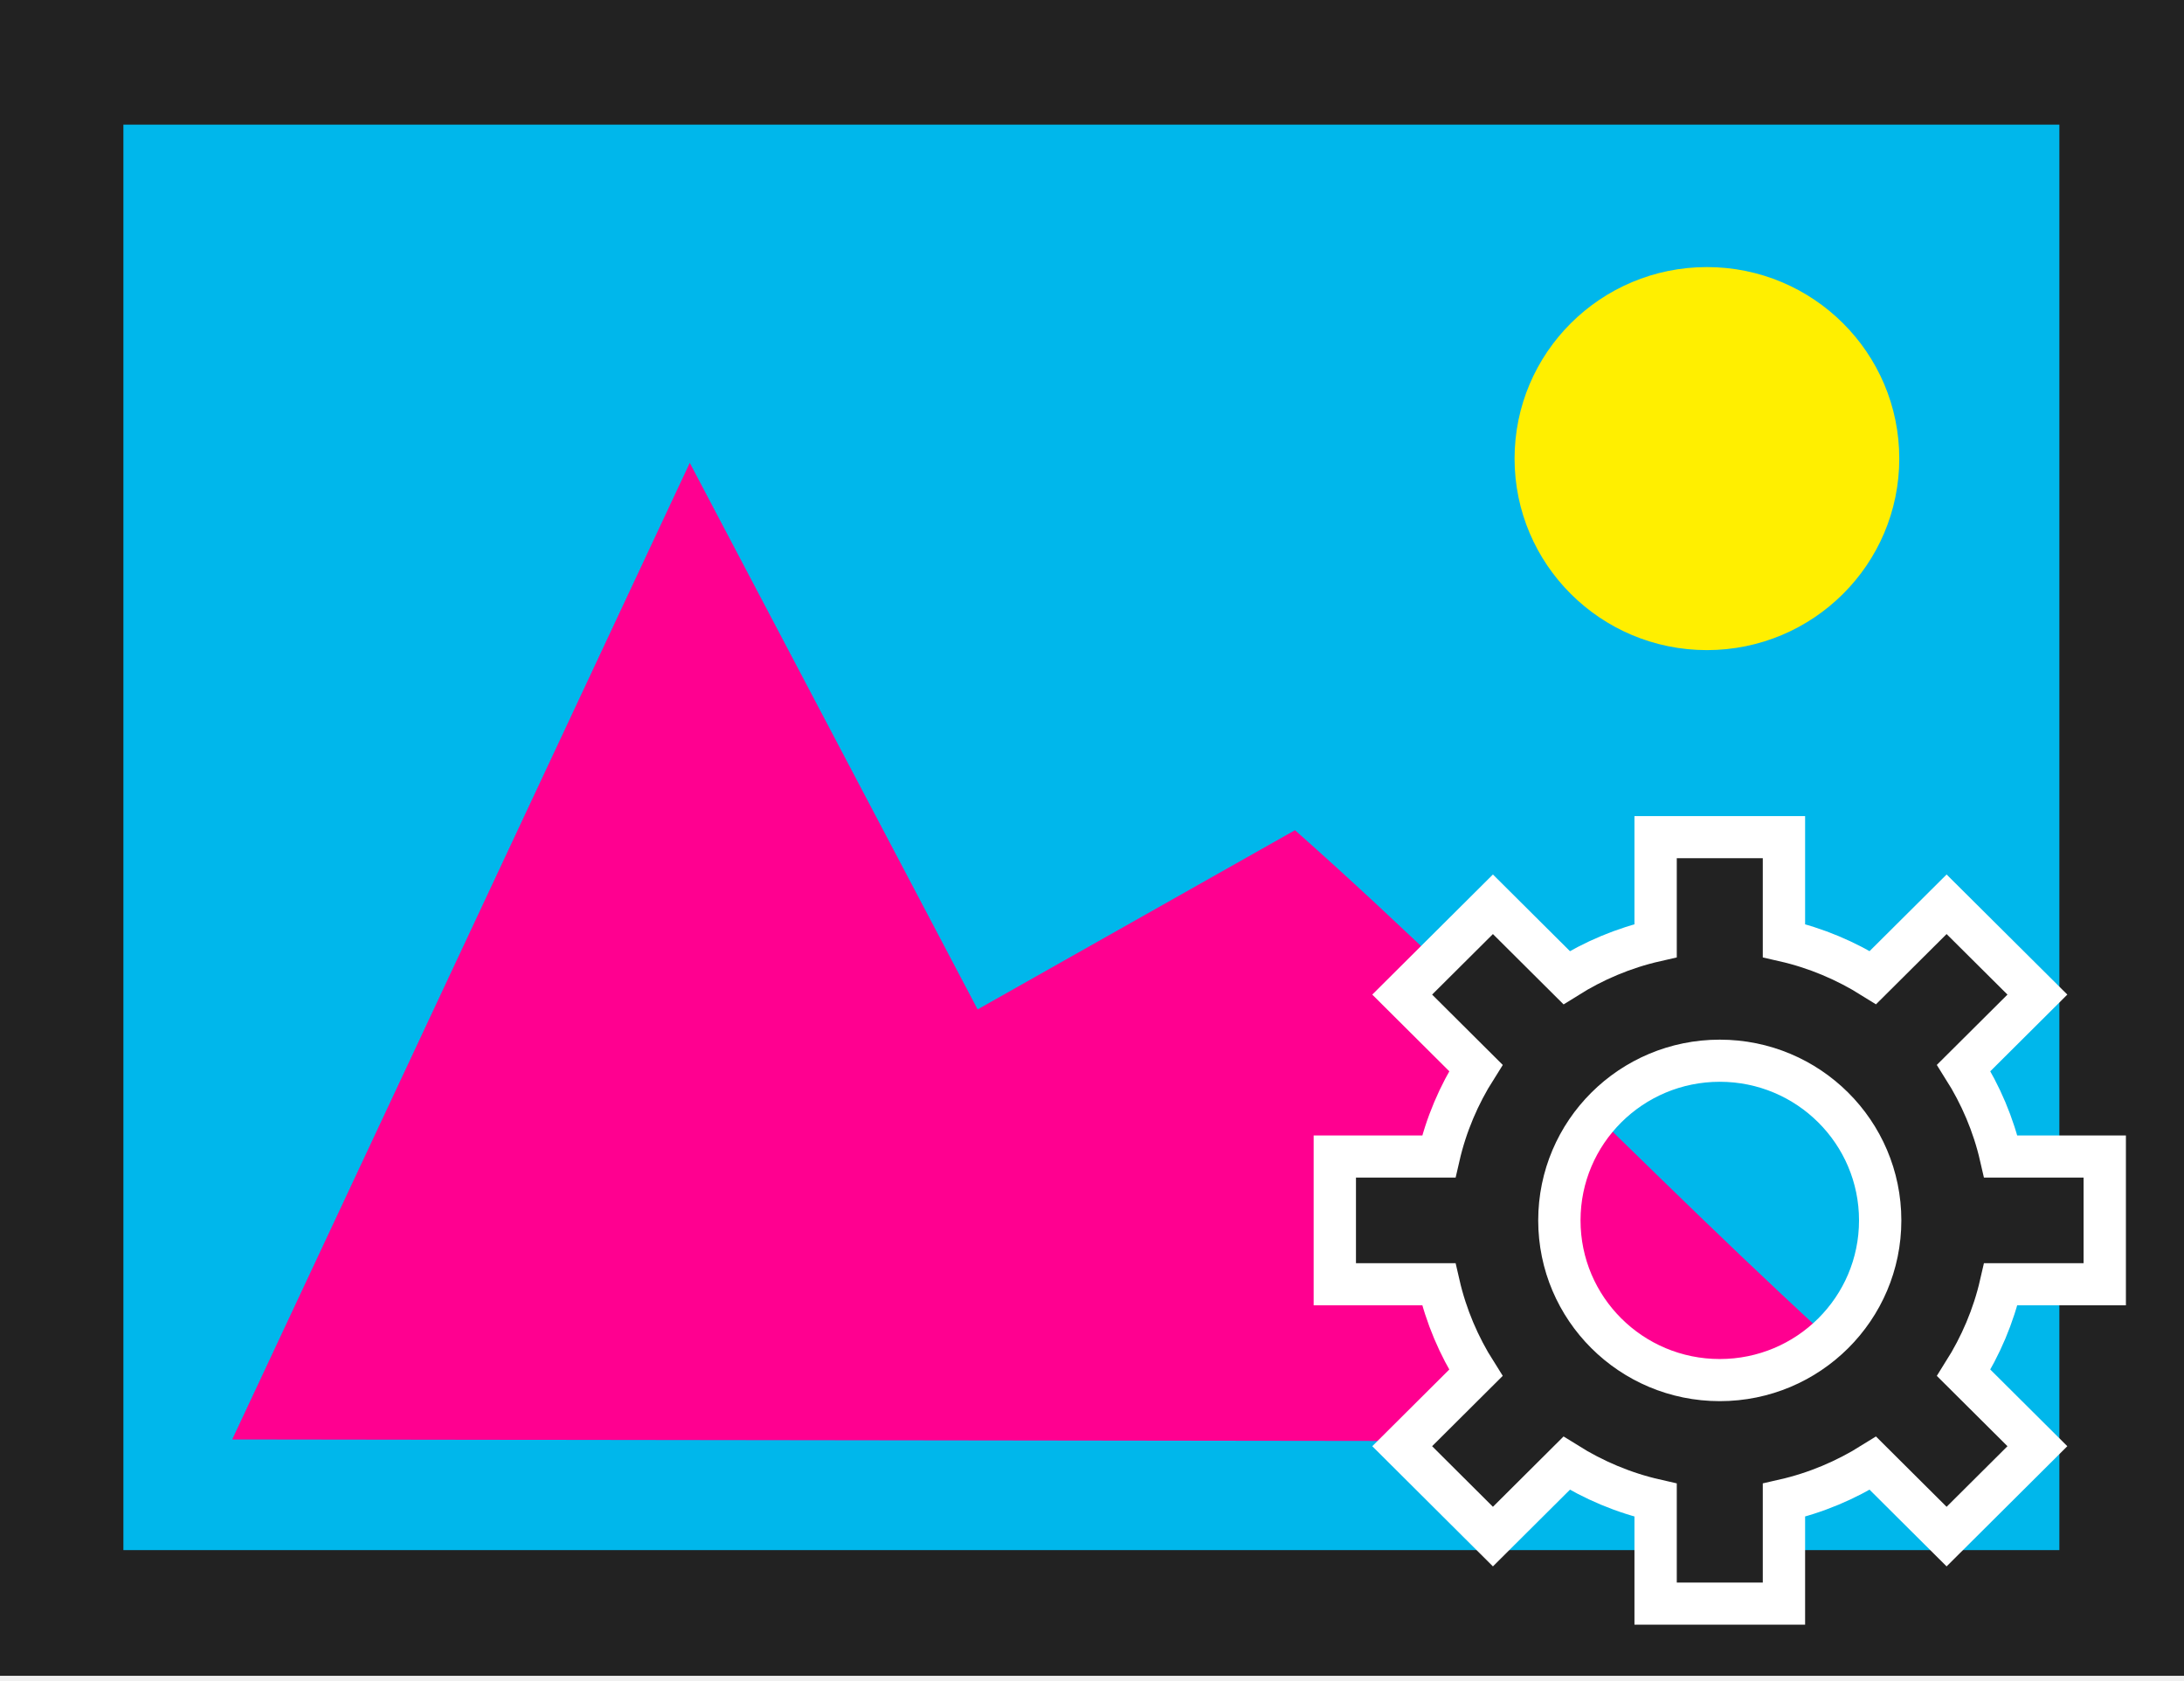
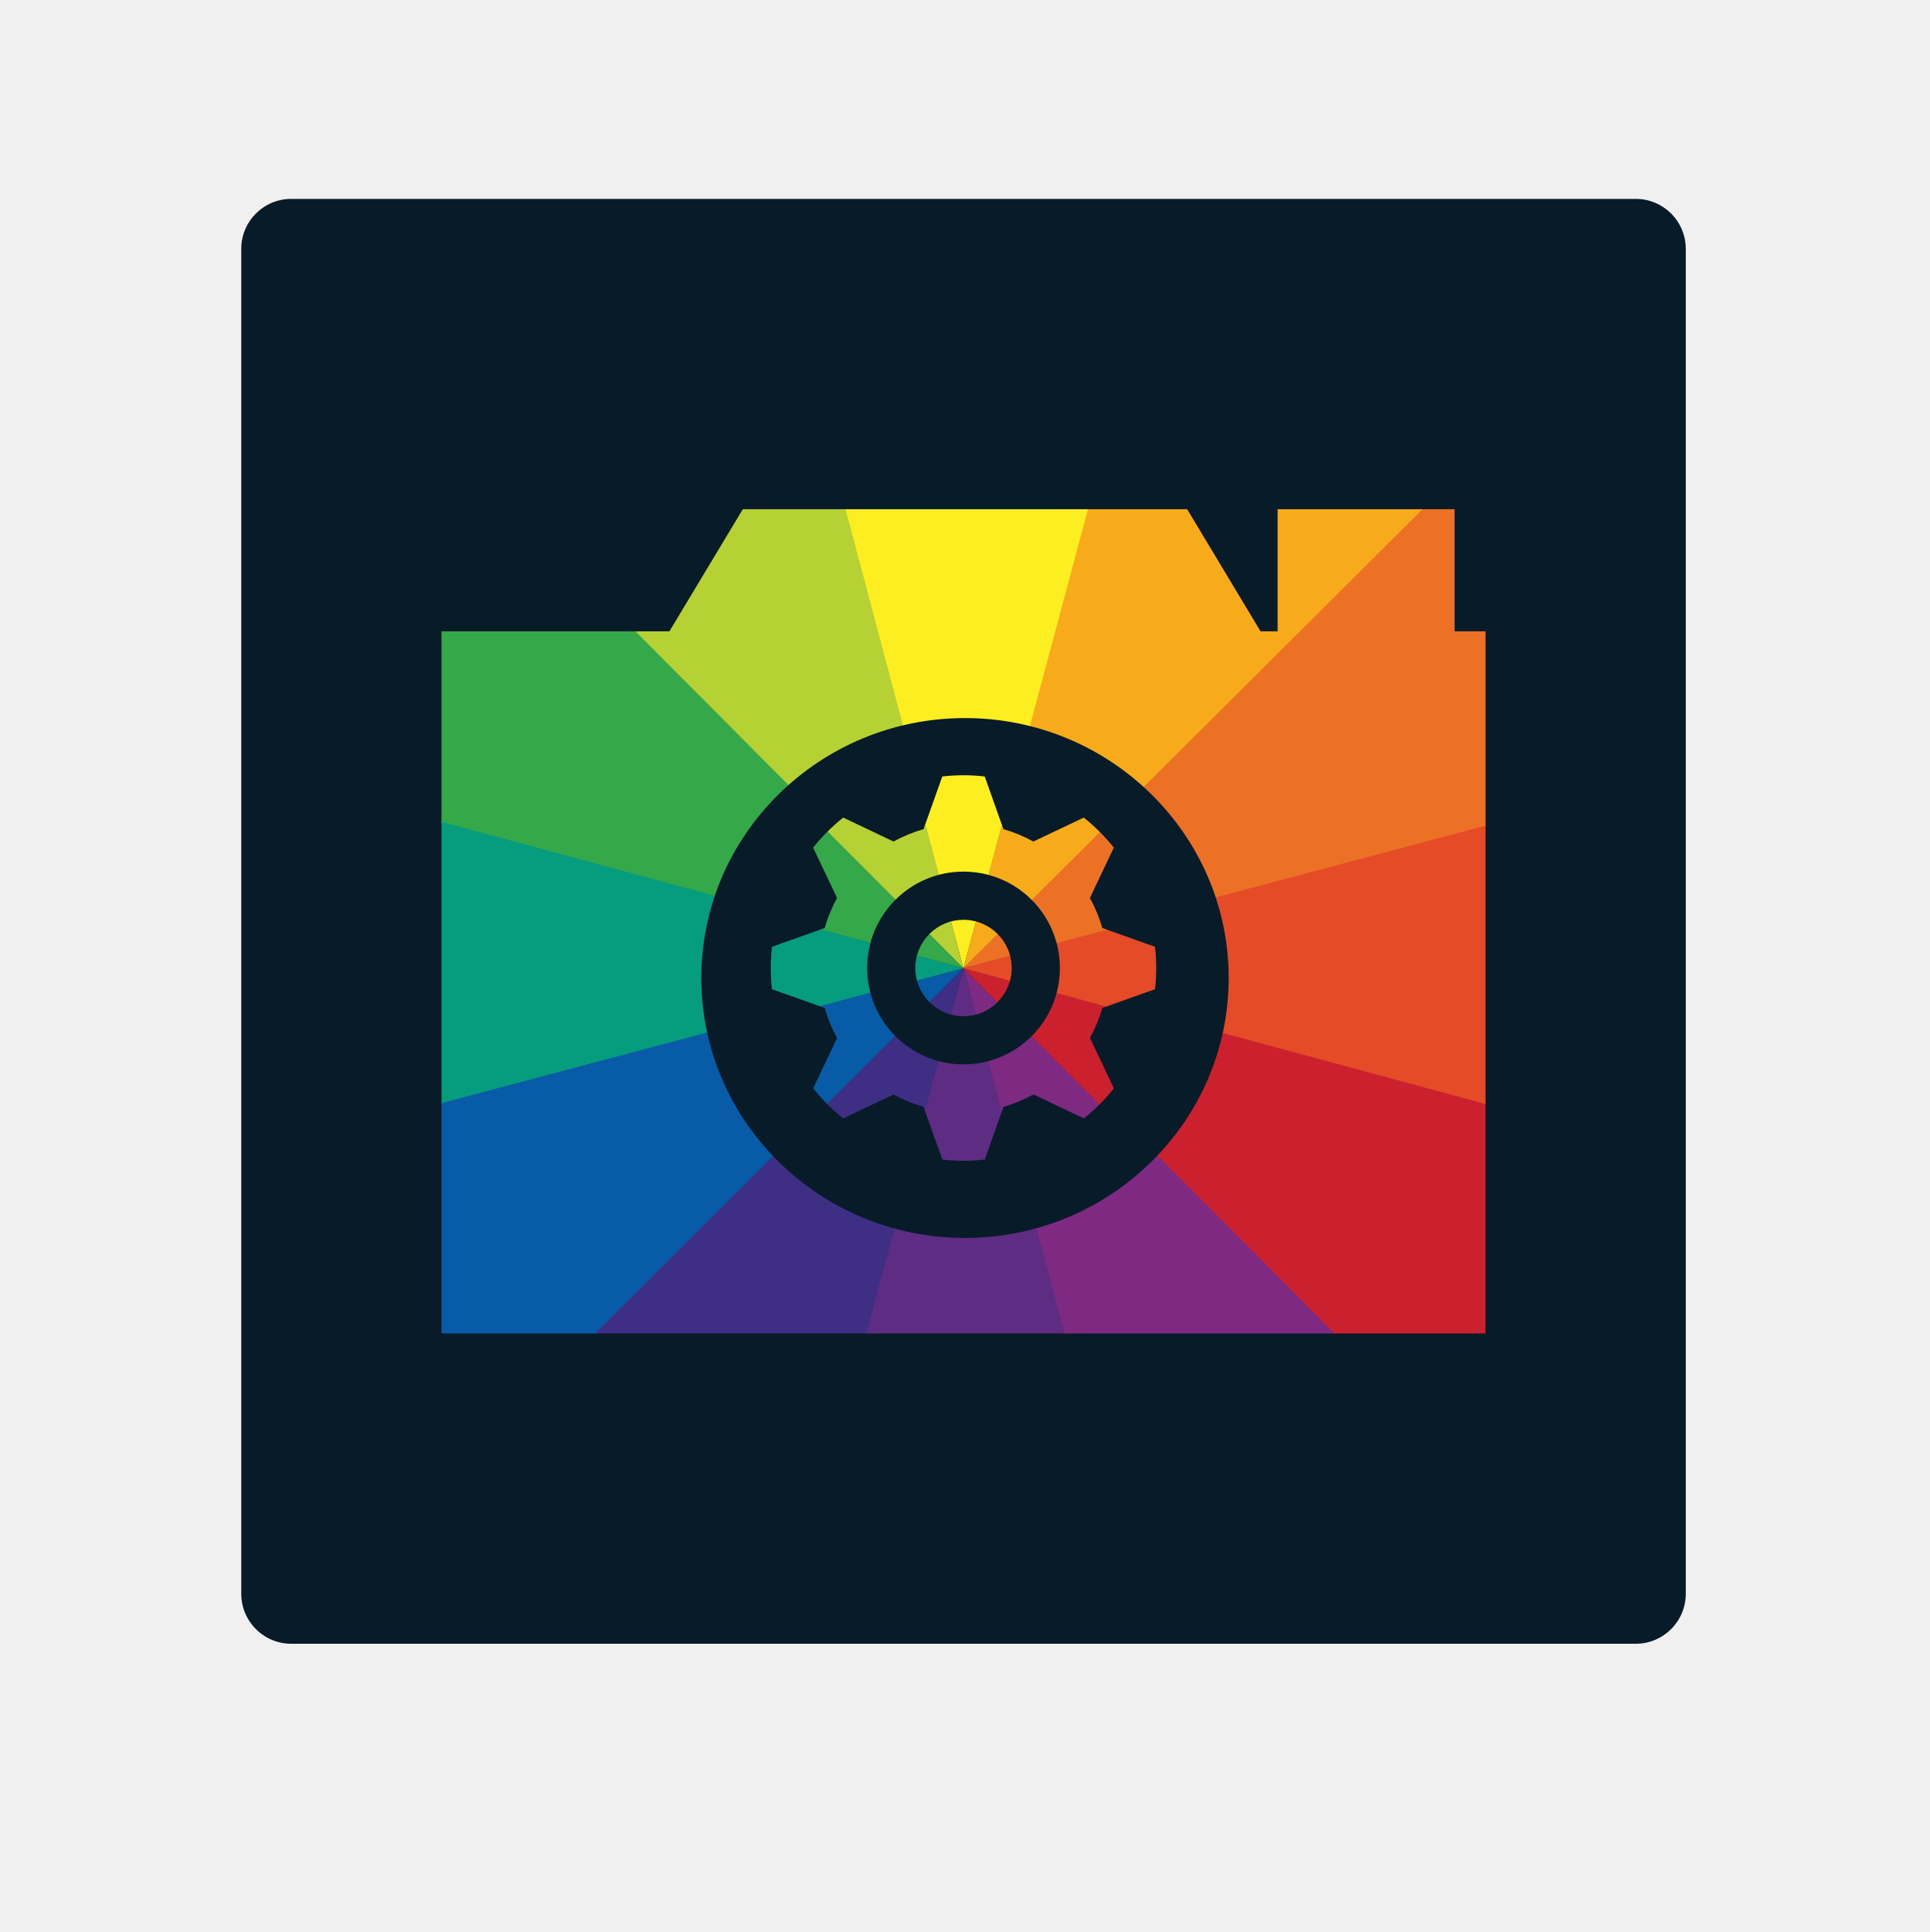
- <svg xmlns="http://www.w3.org/2000/svg" width="512" height="394" viewBox="0 0 512 394">
-   <g>
-     <g fill="#343434" stroke="#fff" stroke-width="38.006">
-       <g transform="matrix(.2 0 0 .199 349.151 -68.15)">
-         <path fill="#00b7eb" stroke="#222" stroke-width="148.047" d="M-1675.144 415.25H742.183v1827.136h-2417.327z" />
-         <ellipse ry="225.592" rx="225.472" cy="882.648" cx="255.032" fill="#ffef00" stroke="none" stroke-width="35" />
-         <path d="M-1473.59 2038.047l536.366-1150.387 337.392 643.794 371.996-211.08c257.074 228.777 502.197 498.587 763.457 720.311z" fill="#ff0090" fill-rule="evenodd" stroke="none" stroke-width="11.675" />
-         <g>
-           <g>
-             <path d="M329.62 325.012v-60.654h-49.13c-3.463-15.158-9.507-29.286-17.534-42.05l34.83-34.828-42.914-42.881-34.812 34.795c-12.778-8.025-26.906-14.066-42.066-17.529v-49.133h-60.654v49.133c-15.163 3.463-29.288 9.504-42.069 17.558l-34.828-34.824-42.881 42.881 34.829 34.828c-8.039 12.764-14.083 26.892-17.548 42.05h-49.131v60.654h49.13c3.465 15.163 9.493 29.29 17.534 42.055l-34.814 34.825 42.886 42.914 34.823-34.83c12.781 8.027 26.906 14.071 42.069 17.534v49.13h60.654v-49.13c15.161-3.463 29.271-9.507 42.053-17.534l34.825 34.83 42.914-42.914-34.83-34.825c8.027-12.797 14.071-26.892 17.534-42.055h49.13zm-181.953 45.49c-41.875 0-75.816-33.943-75.816-75.816 0-41.878 33.941-75.812 75.816-75.812 41.875 0 75.814 33.934 75.814 75.812.001 41.872-33.938 75.816-75.814 75.816z" fill="#222" stroke-width="20.002" transform="matrix(2.48 0 0 2.481 -96.11 1048.872)" />
-           </g>
-         </g>
-       </g>
-     </g>
+ <svg xmlns="http://www.w3.org/2000/svg" id="Layer_3" data-name="Layer 3" width="1736.63" height="1738.298" viewBox="0 0 1736.63 1738.298">
+   <defs>
+     <style>
+       .cls-1 { fill: none; } .cls-2 { fill: #081b28; } .cls-3 { clip-path: url(#clip-path); } .cls-4 { fill: #fcee21; } .cls-5 { fill: #b6d134; } .cls-6 { fill: #35a849; } .cls-7 { fill: #069d7e; } .cls-8 { fill: #085ba7; } .cls-9 { fill: #3f2f84; } .cls-10 { fill: #5f2c83; } .cls-11 { fill: #7e2982; } .cls-12 { fill: #cb202d; } .cls-13 { fill: #e54b27; } .cls-14 { fill: #ed7125; } .cls-15 { fill: #f7ab1b; } .cls-16 { clip-path: url(#clip-path-2); } .cls-17 { clip-path: url(#clip-path-3); }
+     </style>
+     <clipPath id="clip-path" transform="translate(217.117 178.953)">
+       <path id="path30" class="cls-1" d="M1091.92 389.076v-109.86H932.67v109.86h-15.343l-66.054-109.86h-399.9l-66.046 109.86H180.21v631.707h939.58V389.076h-27.87zM651.328 467.13c130.85 0 237.31 104.92 237.31 233.877s-106.46 233.876-237.31 233.876c-130.854 0-237.31-104.918-237.31-233.876S520.473 467.13 651.327 467.13z" />
+     </clipPath>
+     <clipPath id="clip-path-2" transform="translate(217.117 178.953)">
+       <path id="path3375" class="cls-1" d="M822.35 711.075a184.156 184.156 0 0 0 1.084-19.078 178.996 178.996 0 0 0-1.105-19.1l-47.393-16.866a130.408 130.408 0 0 0-11.208-27.012l21.548-45.33a175.172 175.172 0 0 0-27.034-27.035l-45.397 21.55a129.653 129.653 0 0 0-26.948-11.144l-16.822-47.392a165.318 165.318 0 0 0-38.177 0l-16.866 47.392a129.088 129.088 0 0 0-26.99 11.143l-45.354-21.55a175.168 175.168 0 0 0-27.034 27.035l21.55 45.33a129.72 129.72 0 0 0-11.143 27.013l-47.413 16.867a179.022 179.022 0 0 0-1.084 19.1 173.465 173.465 0 0 0 1.105 19.1l47.414 16.865a128.886 128.886 0 0 0 11.143 26.99l-21.55 45.354a174.214 174.214 0 0 0 27.035 27.035l45.33-21.55a130.978 130.978 0 0 0 27.014 11.166l16.866 47.412A184.156 184.156 0 0 0 650 865.452a178.986 178.986 0 0 0 19.1-1.105l16.866-47.435a128.886 128.886 0 0 0 26.99-11.143l45.354 21.55a174.214 174.214 0 0 0 27.034-27.036l-21.55-45.353a133.33 133.33 0 0 0 11.166-26.99l47.39-16.865zM650 778.715a86.717 86.717 0 1 1 86.718-86.718A86.72 86.72 0 0 1 650 778.715z" />
+     </clipPath>
+     <clipPath id="clip-path-3" transform="translate(217.117 178.953)">
+       <circle id="circle3377" class="cls-1" cx="650" cy="692.007" r="43.359" />
+     </clipPath>
+   </defs>
+   <path class="cls-2" d="M262.117 178.953h1210a45 45 0 0 1 45 45v1210a45 45 0 0 1-45 45h-1210a45 45 0 0 1-45-45v-1210a45 45 0 0 1 45-45z" />
+   <g class="cls-3">
+     <path id="path6" class="cls-4" d="M1706.887 642.683zM1095.762 30.1L869.597 867.034 645.244 29.744a862.833 862.833 0 0 1 450.518.357zm-1.814 1674.22z" />
+     <path id="path8" class="cls-5" d="M1482.534 254.095l-.01-.012zm-835.54-224.95l222.603 837.888-612.938-612.94A862.826 862.826 0 0 1 646.995 29.146zm835.543 1450.828l.01-.01z" />
+     <path id="path10" class="cls-6" d="M1093.947 29.743zm612.94 1061.64zm-1061.64 612.94zM257.874 252.703l611.723 614.33-837.29-224.35a862.826 862.826 0 0 1 225.567-389.98z" />
+     <path id="path12" class="cls-7" d="M645.247 29.743l-.01.003.01-.002zm1061.64 612.94zm-612.94 1061.64zM32.667 640.867l836.93 226.166-837.29 224.352a862.84 862.84 0 0 1 .357-450.517z" />
+     <path id="path14" class="cls-8" d="M1482.534 254.095l-.01-.012zm-1225.875 0l-.01.01zM1482.533 1479.97l-.01.01zM869.598 867.034l-612.94 612.936a862.816 862.816 0 0 1-224.95-390.336l837.89-222.6z" />
+     <path id="path16" class="cls-9" d="M1093.947 29.743zm-224.35 837.29l-224.35 837.29a862.8 862.8 0 0 1-389.98-225.568z" />
+     <path id="path18" class="cls-10" d="M645.247 29.743l-.01.003.01-.002zm1061.64 612.948zm-837.29 224.345l224.352 837.29a862.836 862.836 0 0 1-450.517-.357l226.163-836.934z" />
+     <path id="path20" class="cls-11" d="M1482.534 1479.97a862.806 862.806 0 0 1-390.336 224.95l-222.6-837.887 612.938 612.938zm0-1225.875l.018.017-.017-.018z" />
+     <path id="path22" class="cls-12" d="M1093.947 29.743l.01.003-.01-.002zm612.94 1061.64a862.79 862.79 0 0 1-225.568 389.98l-611.723-614.33zM645.26 1704.325z" />
+     <path id="path24" class="cls-13" d="M1706.887 642.683a862.832 862.832 0 0 1-.357 450.515L869.597 867.033zm-612.94 1061.64z" />
+     <path id="path26" class="cls-14" d="M256.94 254.355l-.01.01zM1707.116 644.53l-837.52 222.503 612.667-612.668a862.426 862.426 0 0 1 224.85 390.165h.003z" />
+     <path id="path28" class="cls-15" d="M1483.927 255.31l-614.33 611.723 224.35-837.29a862.81 862.81 0 0 1 389.98 225.57v-.003zM645.26 1704.326zm1061.627-612.94z" />
+   </g>
+   <g class="cls-16">
+     <path id="path6-2" data-name="path6" class="cls-4" d="M1704.408 646.6zM1093.283 34.017L867.118 870.95 642.765 33.66a862.833 862.833 0 0 1 450.518.358zm-1.814 1674.22z" />
+     <path id="path8-2" data-name="path8" class="cls-5" d="M1480.055 258.012l-.01-.012zm-835.54-224.95L867.118 870.95 254.18 258.01A862.826 862.826 0 0 1 644.517 33.063zm835.543 1450.828l.01-.01z" />
+     <path id="path10-2" data-name="path10" class="cls-6" d="M1091.468 33.66zm612.94 1061.64zm-1061.64 612.94zM255.395 256.62l611.723 614.33L29.828 646.6a862.826 862.826 0 0 1 225.567-389.98z" />
+     <path id="path12-2" data-name="path12" class="cls-7" d="M642.768 33.66l-.01.003.01-.002zm1061.64 612.94zm-612.94 1061.64zM30.188 644.784l836.93 226.166-837.29 224.352a862.84 862.84 0 0 1 .357-450.517z" />
+     <path id="path14-2" data-name="path14" class="cls-8" d="M1480.055 258.012l-.01-.012zm-1225.875 0l-.01.01zm1225.875 1225.875l-.01.01zM867.12 870.95l-612.94 612.937A862.816 862.816 0 0 1 29.23 1093.55l837.888-222.6z" />
+     <path id="path16-2" data-name="path16" class="cls-9" d="M1091.468 33.66zm-224.35 837.29l-224.35 837.29a862.8 862.8 0 0 1-389.98-225.568z" />
+     <path id="path18-2" data-name="path18" class="cls-10" d="M642.768 33.66l-.01.003.01-.002zm1061.64 612.948zm-837.29 224.344l224.352 837.29a862.836 862.836 0 0 1-450.516-.357L867.117 870.95z" />
+     <path id="path20-2" data-name="path20" class="cls-11" d="M1480.055 1483.887a862.806 862.806 0 0 1-390.336 224.95L867.12 870.95l612.937 612.938zm0-1225.875l.018.017-.017-.02z" />
+     <path id="path22-2" data-name="path22" class="cls-12" d="M1091.468 33.66l.01.003-.01-.002zm612.94 1061.64a862.79 862.79 0 0 1-225.568 389.98L867.118 870.95zM642.78 1708.242z" />
+     <path id="path24-2" data-name="path24" class="cls-13" d="M1704.408 646.6a862.832 862.832 0 0 1-.357 450.515L867.12 870.95zm-612.94 1061.64z" />
+     <path id="path26-2" data-name="path26" class="cls-14" d="M254.46 258.272l-.01.01zm1450.178 390.175L867.118 870.95l612.667-612.668a862.426 862.426 0 0 1 224.85 390.165h.003z" />
+     <path id="path28-2" data-name="path28" class="cls-15" d="M1481.448 259.227L867.118 870.95l224.35-837.29a862.81 862.81 0 0 1 389.98 225.57v-.003zM642.78 1708.243zm1061.628-612.94z" />
+   </g>
+   <g class="cls-17">
+     <path id="path6-3" data-name="path6" class="cls-4" d="M1704.323 646.913zM1093.198 34.33L867.033 871.264 642.68 33.974a862.833 862.833 0 0 1 450.518.357zm-1.814 1674.22z" />
+     <path id="path8-3" data-name="path8" class="cls-5" d="M1479.97 258.325l-.01-.012zM644.43 33.375l222.603 837.888-612.938-612.94A862.826 862.826 0 0 1 644.432 33.376zm835.543 1450.828l.01-.01z" />
+     <path id="path10-3" data-name="path10" class="cls-6" d="M1091.383 33.973zm612.94 1061.64zm-1061.64 612.94zM255.31 256.933l611.723 614.33-837.29-224.35a862.826 862.826 0 0 1 225.567-389.98z" />
+     <path id="path12-3" data-name="path12" class="cls-7" d="M642.683 33.973l-.01.003.01-.002zm1061.64 612.94zm-612.94 1061.64zM30.103 645.097l836.93 226.166-837.29 224.352a862.84 862.84 0 0 1 .357-450.517z" />
+     <path id="path14-3" data-name="path14" class="cls-8" d="M1479.97 258.325l-.01-.012zm-1225.875 0l-.01.01zM1479.97 1484.2l-.01.01zM867.034 871.264L254.094 1484.2a862.816 862.816 0 0 1-224.95-390.336l837.89-222.6z" />
+     <path id="path16-3" data-name="path16" class="cls-9" d="M1091.383 33.973zm-224.35 837.29l-224.35 837.29a862.8 862.8 0 0 1-389.98-225.568z" />
+     <path id="path18-3" data-name="path18" class="cls-10" d="M642.683 33.973l-.01.003.01-.002zm1061.64 612.948zm-837.29 224.345l224.352 837.29a862.836 862.836 0 0 1-450.516-.357L867.03 871.264z" />
+     <path id="path20-3" data-name="path20" class="cls-11" d="M1479.97 1484.2a862.806 862.806 0 0 1-390.336 224.95l-222.6-837.887 612.938 612.938zm0-1225.875l.018.017-.017-.018z" />
+     <path id="path22-3" data-name="path22" class="cls-12" d="M1091.383 33.973l.01.003-.01-.002zm612.94 1061.64a862.79 862.79 0 0 1-225.568 389.98l-611.722-614.33zM642.695 1708.555z" />
+     <path id="path24-3" data-name="path24" class="cls-13" d="M1704.323 646.913a862.832 862.832 0 0 1-.357 450.515L867.033 871.263zm-612.94 1061.64z" />
+     <path id="path26-3" data-name="path26" class="cls-14" d="M254.375 258.585l-.01.01zM1704.553 648.76l-837.52 222.503L1479.7 258.595a862.426 862.426 0 0 1 224.85 390.165h.003z" />
+     <path id="path28-3" data-name="path28" class="cls-15" d="M1481.363 259.54l-614.33 611.723 224.35-837.29a862.81 862.81 0 0 1 389.98 225.57v-.003zM642.695 1708.556zm1061.628-612.94z" />
  </g>
</svg>
